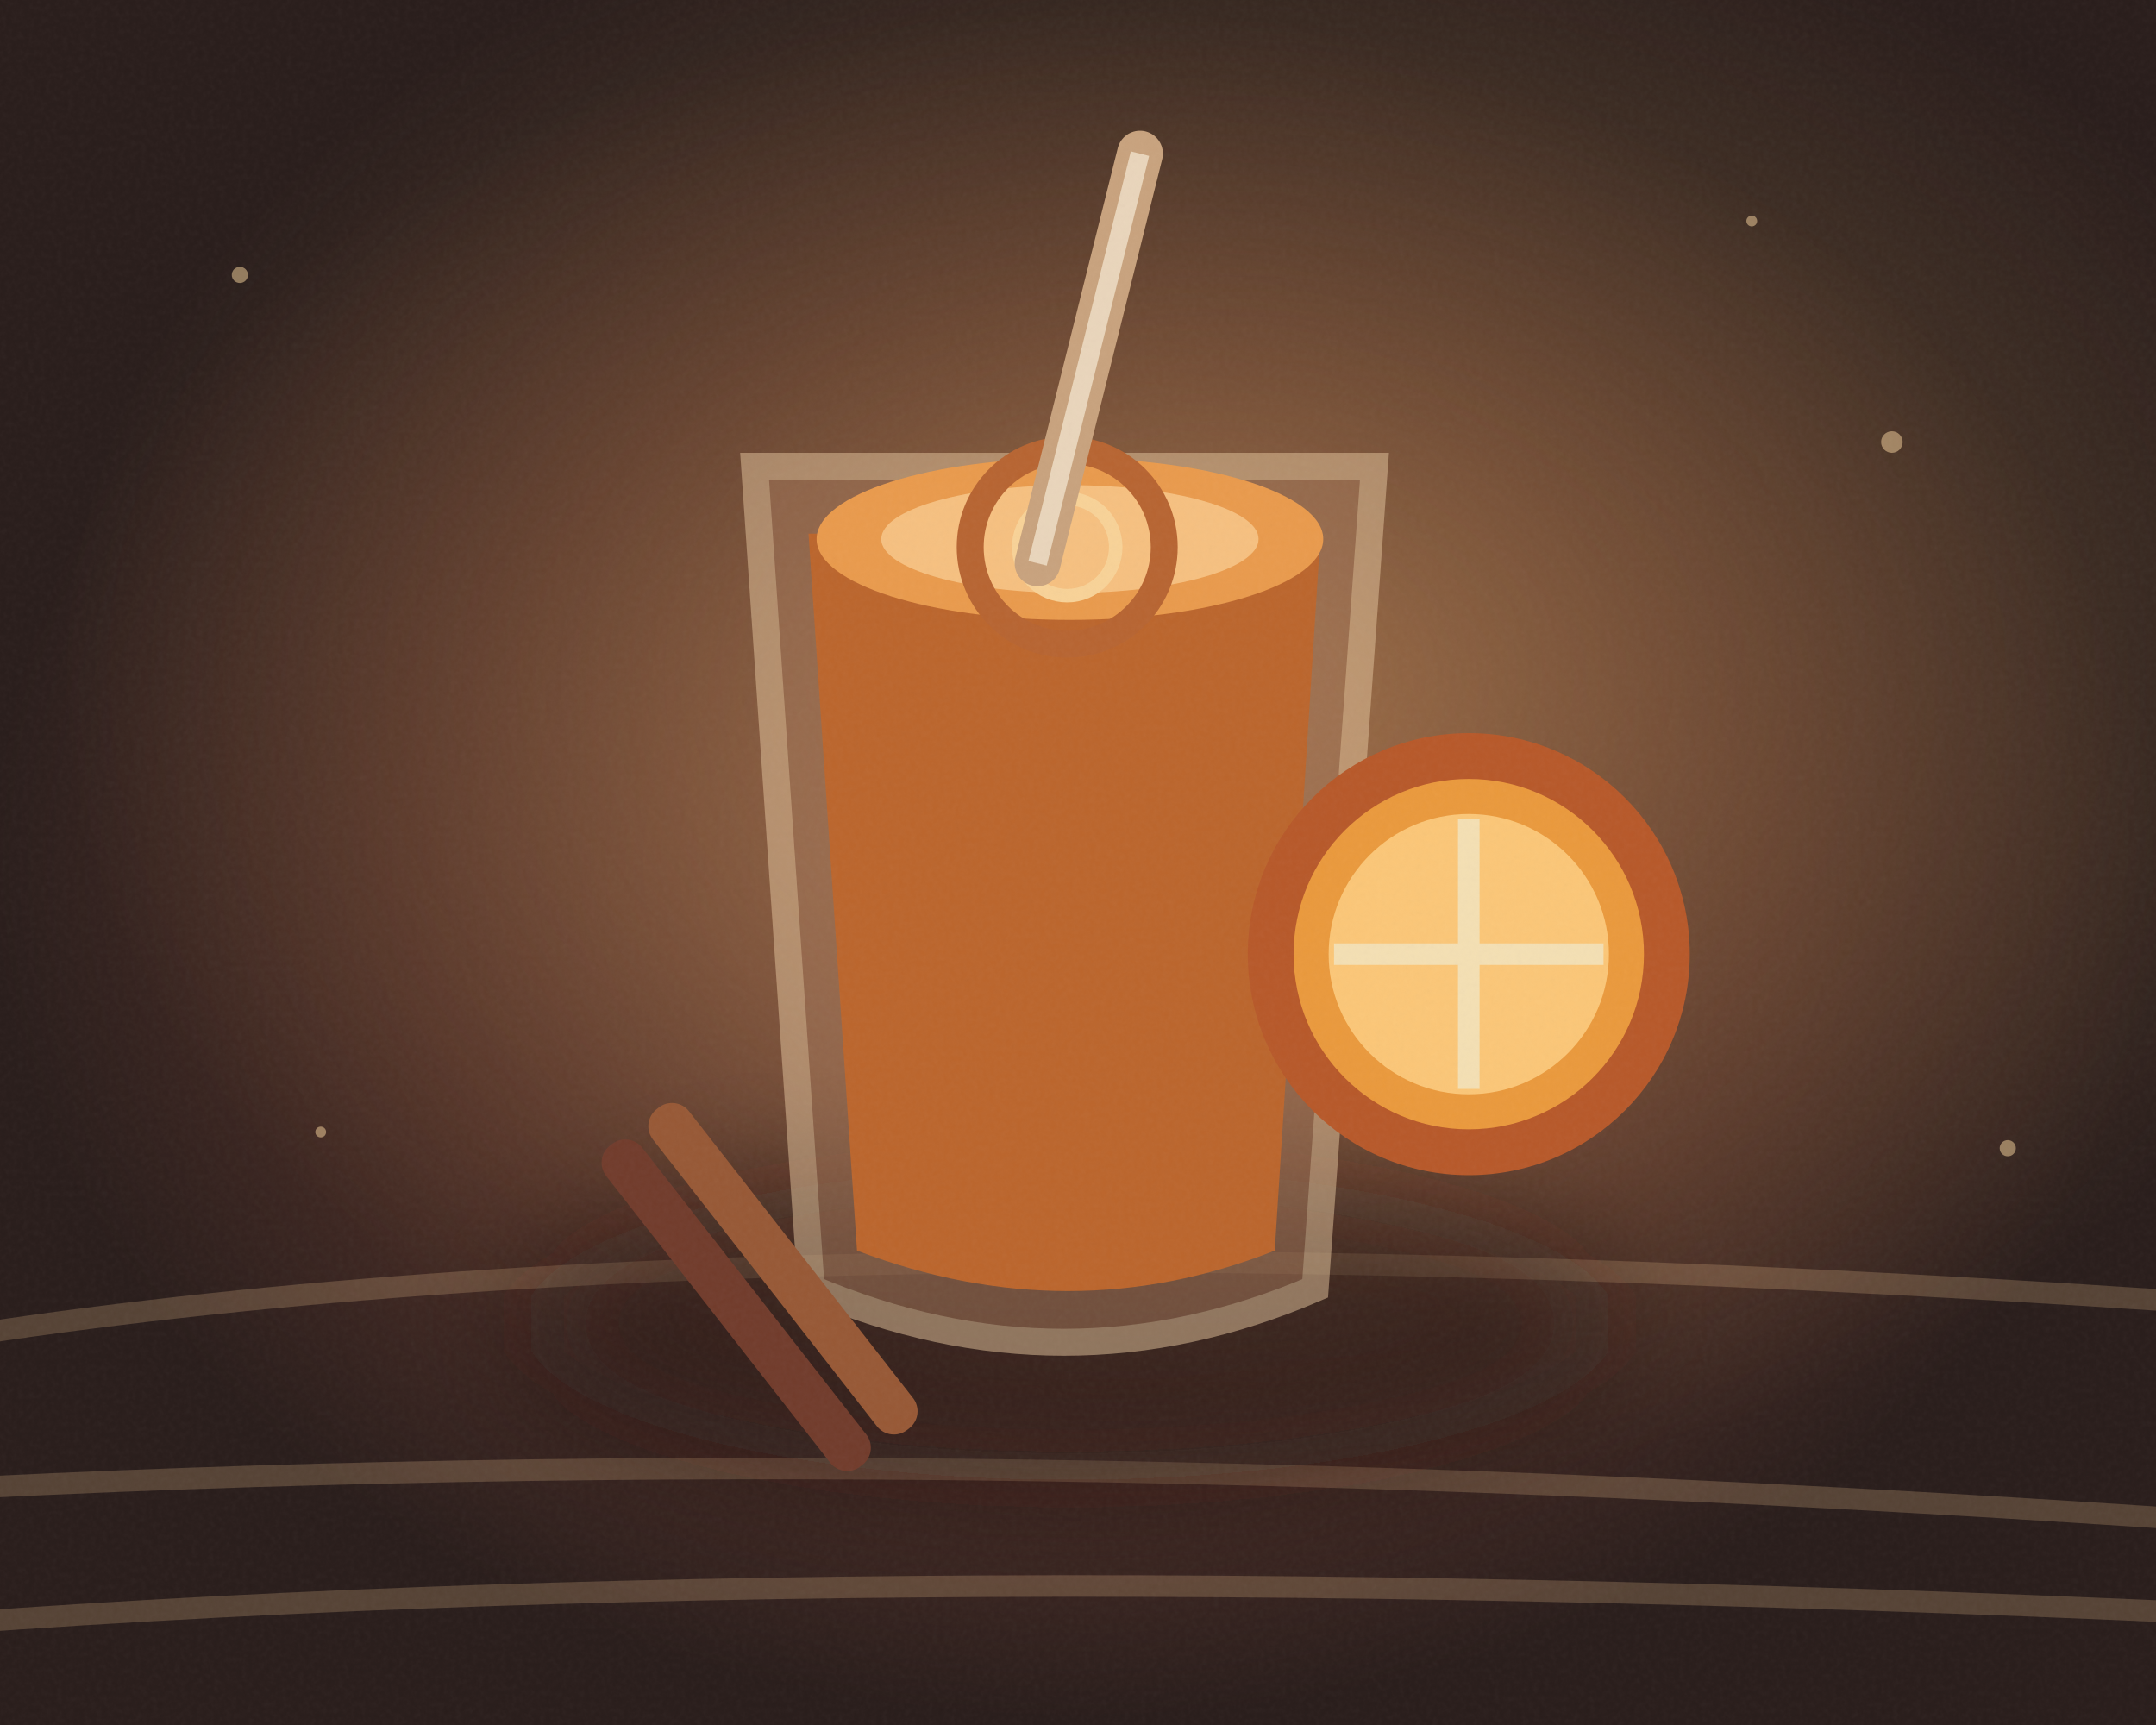
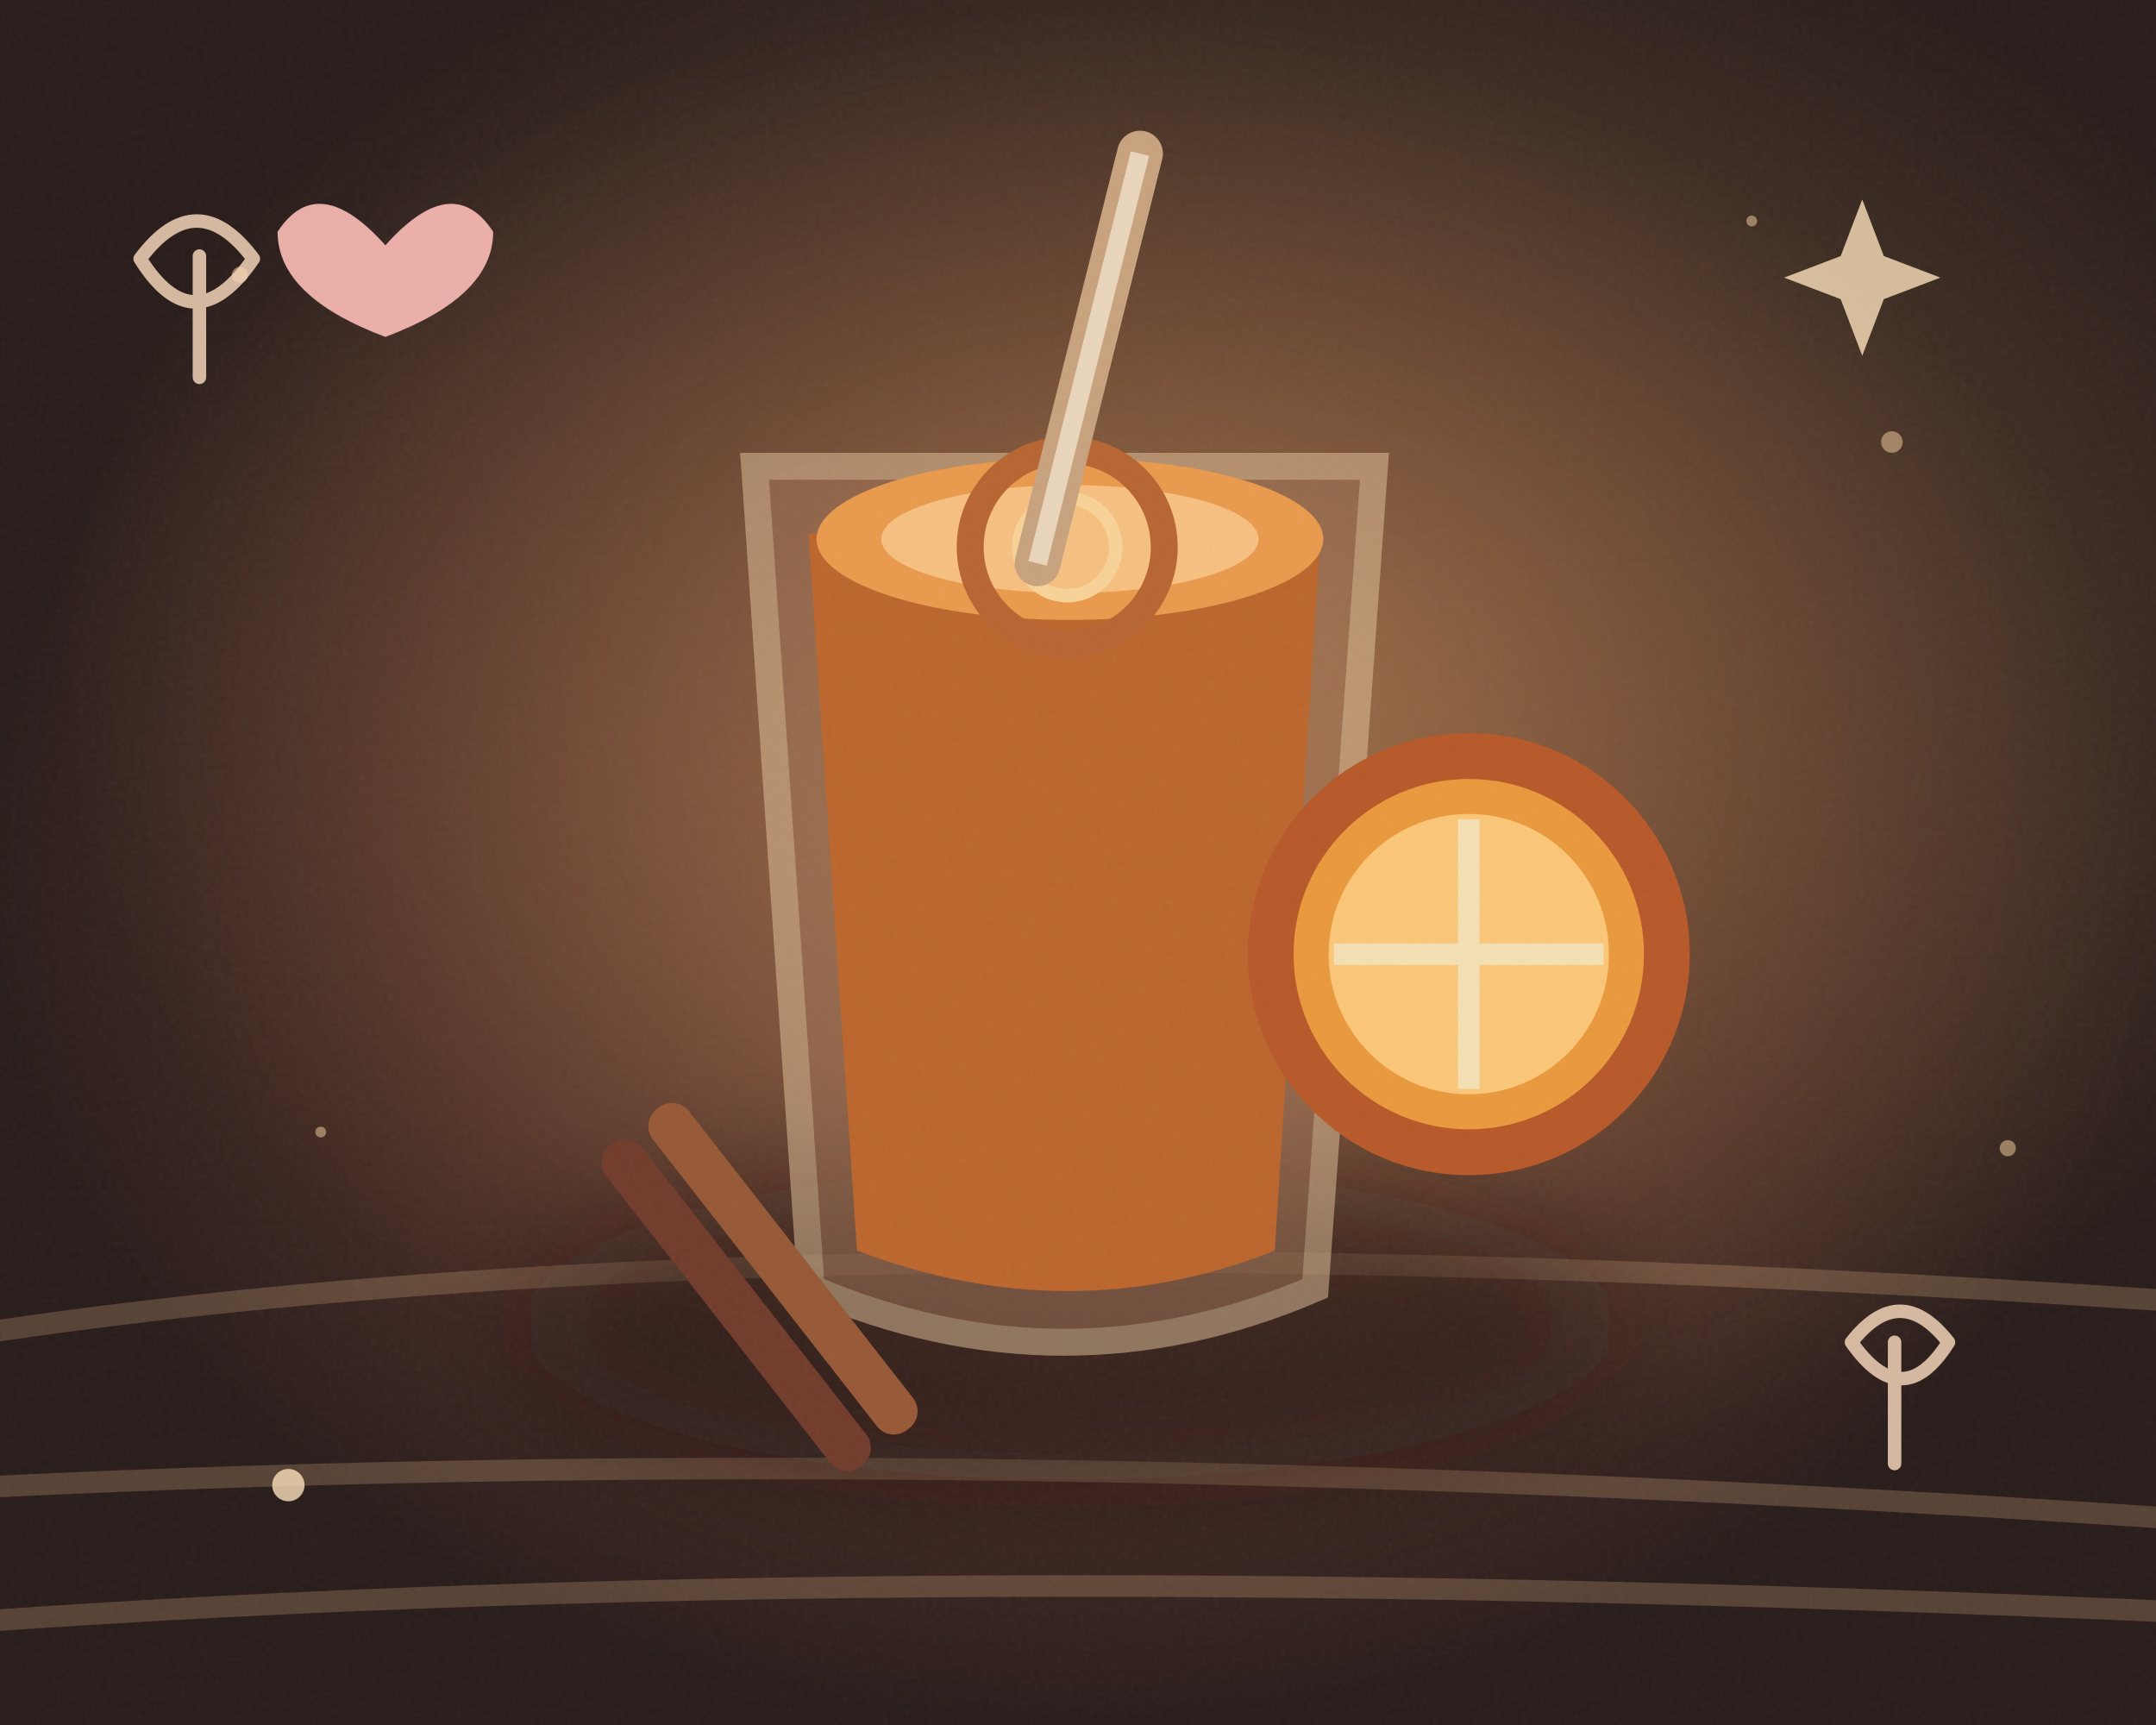
<svg xmlns="http://www.w3.org/2000/svg" viewBox="0 0 800 640" role="img" aria-label="Original illustrated autumn recipe artwork">
  <defs>
    <radialGradient id="bg">
      <stop stop-color="#83533e" />
      <stop offset=".62" stop-color="#4c2d25" />
      <stop offset="1" stop-color="#281c1a" />
    </radialGradient>
    <radialGradient id="glow">
      <stop stop-color="#f7bc6c" stop-opacity=".78" />
      <stop offset="1" stop-color="#f7bc6c" stop-opacity="0" />
    </radialGradient>
    <radialGradient id="dish">
      <stop stop-color="#fff0ca" />
      <stop offset=".74" stop-color="#dcc399" />
      <stop offset=".88" stop-color="#f8ead1" />
      <stop offset="1" stop-color="#a08165" />
    </radialGradient>
    <radialGradient id="cocoa">
      <stop stop-color="#76412e" />
      <stop offset="1" stop-color="#2b1918" />
    </radialGradient>
    <linearGradient id="wood" x2="1" y2="1">
      <stop stop-color="#9f6948" />
      <stop offset=".5" stop-color="#67402d" />
      <stop offset="1" stop-color="#3c2a26" />
    </linearGradient>
    <linearGradient id="mug" x2="1" y2="1">
      <stop stop-color="#fff0d4" />
      <stop offset=".48" stop-color="#e6c6a0" />
      <stop offset="1" stop-color="#a57c60" />
    </linearGradient>
    <filter id="shadow" x="-30%" y="-30%" width="160%" height="160%">
      <feGaussianBlur stdDeviation="22" />
    </filter>
    <filter id="texture">
      <feTurbulence type="fractalNoise" baseFrequency=".48" numOctaves="3" seed="7" stitchTiles="stitch" />
      <feColorMatrix type="saturate" values="0" />
      <feComponentTransfer>
        <feFuncA type="linear" slope=".09" />
      </feComponentTransfer>
    </filter>
    <filter id="soft">
      <feGaussianBlur stdDeviation="7" />
    </filter>
  </defs>
  <rect width="800" height="640" fill="url(#bg)" />
  <ellipse cx="455" cy="250" rx="430" ry="310" fill="url(#glow)" opacity=".45" />
  <g opacity=".22" stroke="#f4c891" fill="none">
    <path d="M-40 500 Q280 445 840 485M-30 553 Q360 532 830 565M-40 604 Q330 575 850 600" stroke-width="8" />
  </g>
  <g fill="#eac793" opacity=".55">
    <circle cx="89" cy="102" r="3" />
    <circle cx="702" cy="164" r="4" />
    <circle cx="650" cy="82" r="2" />
    <circle cx="119" cy="420" r="2" />
    <circle cx="745" cy="426" r="3" />
  </g>
  <ellipse cx="397" cy="491" rx="203" ry="58" fill="#170e0c" opacity=".5" filter="url(#shadow)" />
  <path d="M280 173h230l-22 305q-93 40-187 0z" fill="#a57759" opacity=".5" stroke="#e6c69e" stroke-width="10" />
  <path d="M300 198h190l-17 266q-76 30-155 0z" fill="#bb652c" />
  <ellipse cx="397" cy="200" rx="94" ry="30" fill="#e99a4c" />
  <ellipse cx="397" cy="200" rx="70" ry="20" fill="#f6c080" />
  <circle cx="396" cy="203" r="36" fill="none" stroke="#b76431" stroke-width="10" />
  <circle cx="396" cy="203" r="18" fill="none" stroke="#f8d297" stroke-width="5" />
  <path d="M385 209l38-152" stroke="#c8a27d" stroke-width="17" stroke-linecap="round" />
  <path d="M385 209l38-152" stroke="#faf0db" stroke-width="7" opacity=".65" />
  <g transform="translate(545,354)">
    <circle r="82" fill="#b75829" />
    <circle r="65" fill="#ea993c" />
    <circle r="52" fill="#fbc677" />
    <path d="M-50 0h100M0-50v100" stroke="#f4dfb3" stroke-width="8" />
  </g>
  <g transform="translate(220 430) rotate(-38)">
    <rect width="17" height="151" rx="8" fill="#713b2b" />
    <rect x="22" width="17" height="151" rx="8" fill="#975835" />
  </g>
  <rect width="800" height="640" filter="url(#texture)" opacity=".52" />
+   <g opacity=".82" fill="none" stroke="#f9d9bd" stroke-linecap="round" stroke-linejoin="round" stroke-width="5">
+     <path d="M52 96q21-28 42 0-22 32-42 0zM687 498q18-23 36 0-17 27-36 0z" />
+     <path d="M74 95v45M703 498v45" />
+   </g>
+   <g fill="#ffe4be" opacity=".78">
+     <path d="M691 74l8 21 21 8-21 8-8 21-8-21-21-8 21-8z" />
+     <circle cx="107" cy="551" r="6" />
+   </g>
+   <g fill="#f5b8b2" opacity=".93">
+     <path d="M143 91q-25-28-40-5 0 24 40 39 40-15 40-39-15-23-40 5" />
+   </g>
</svg>
